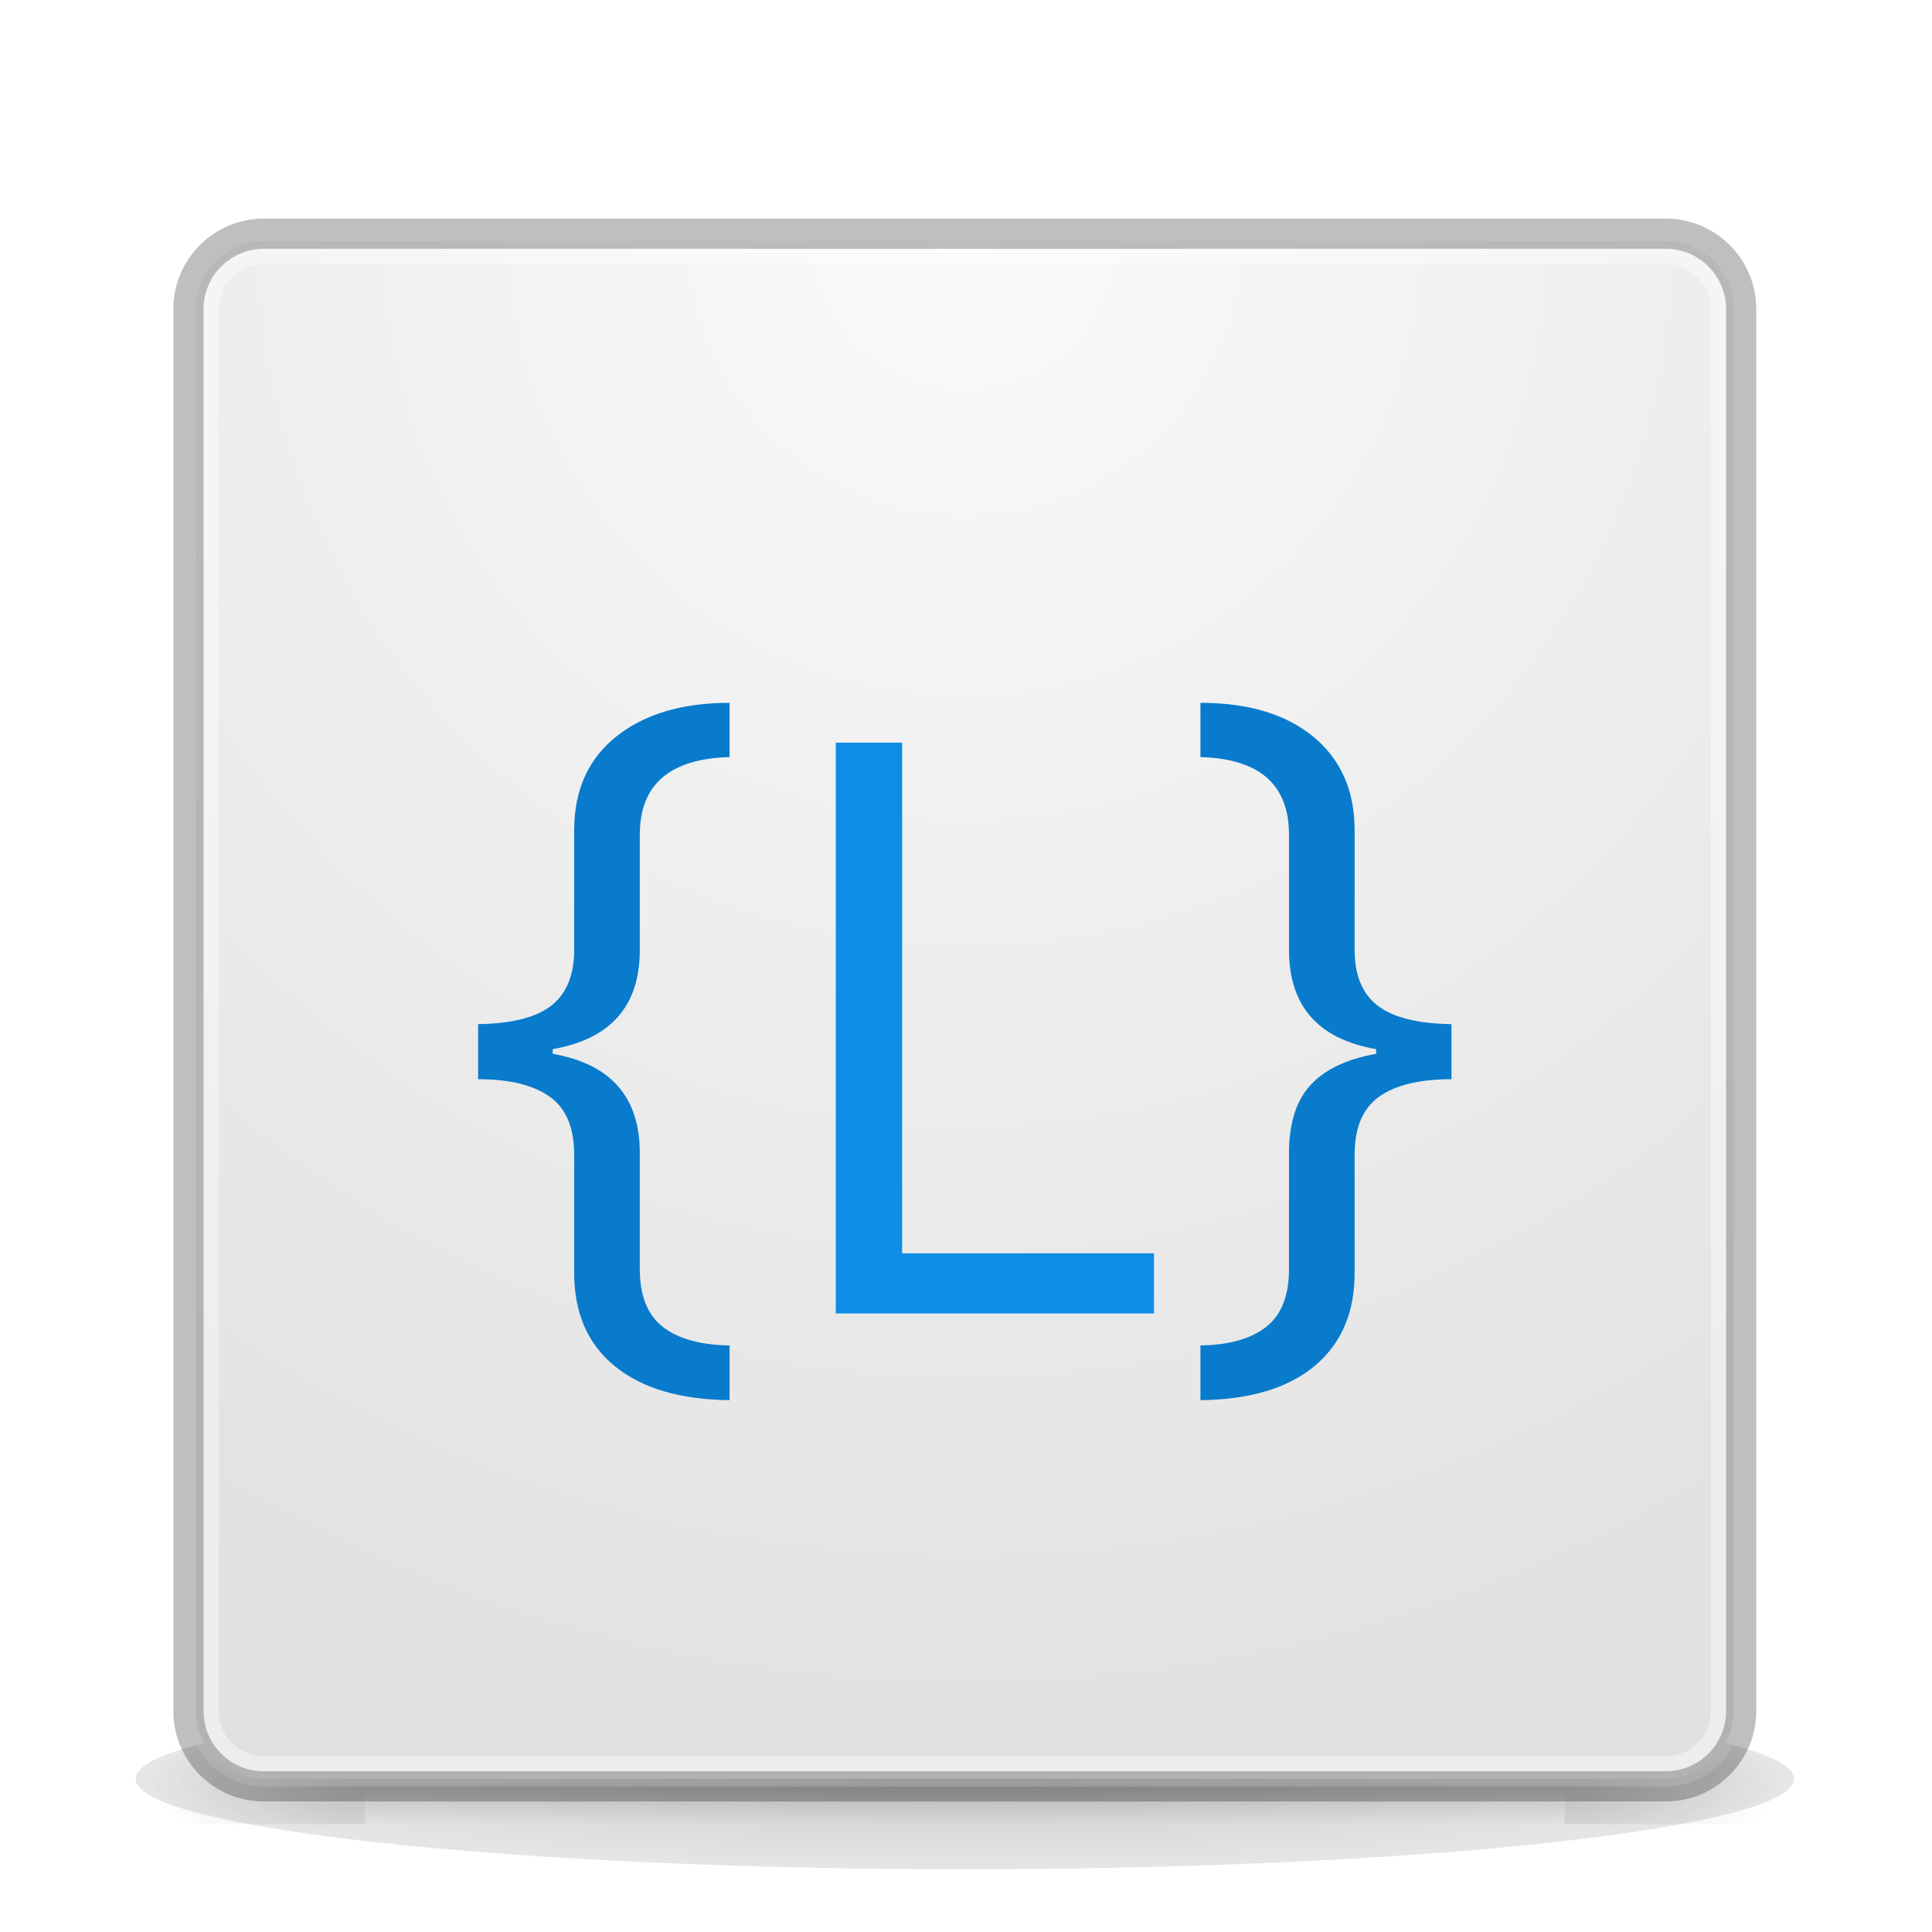
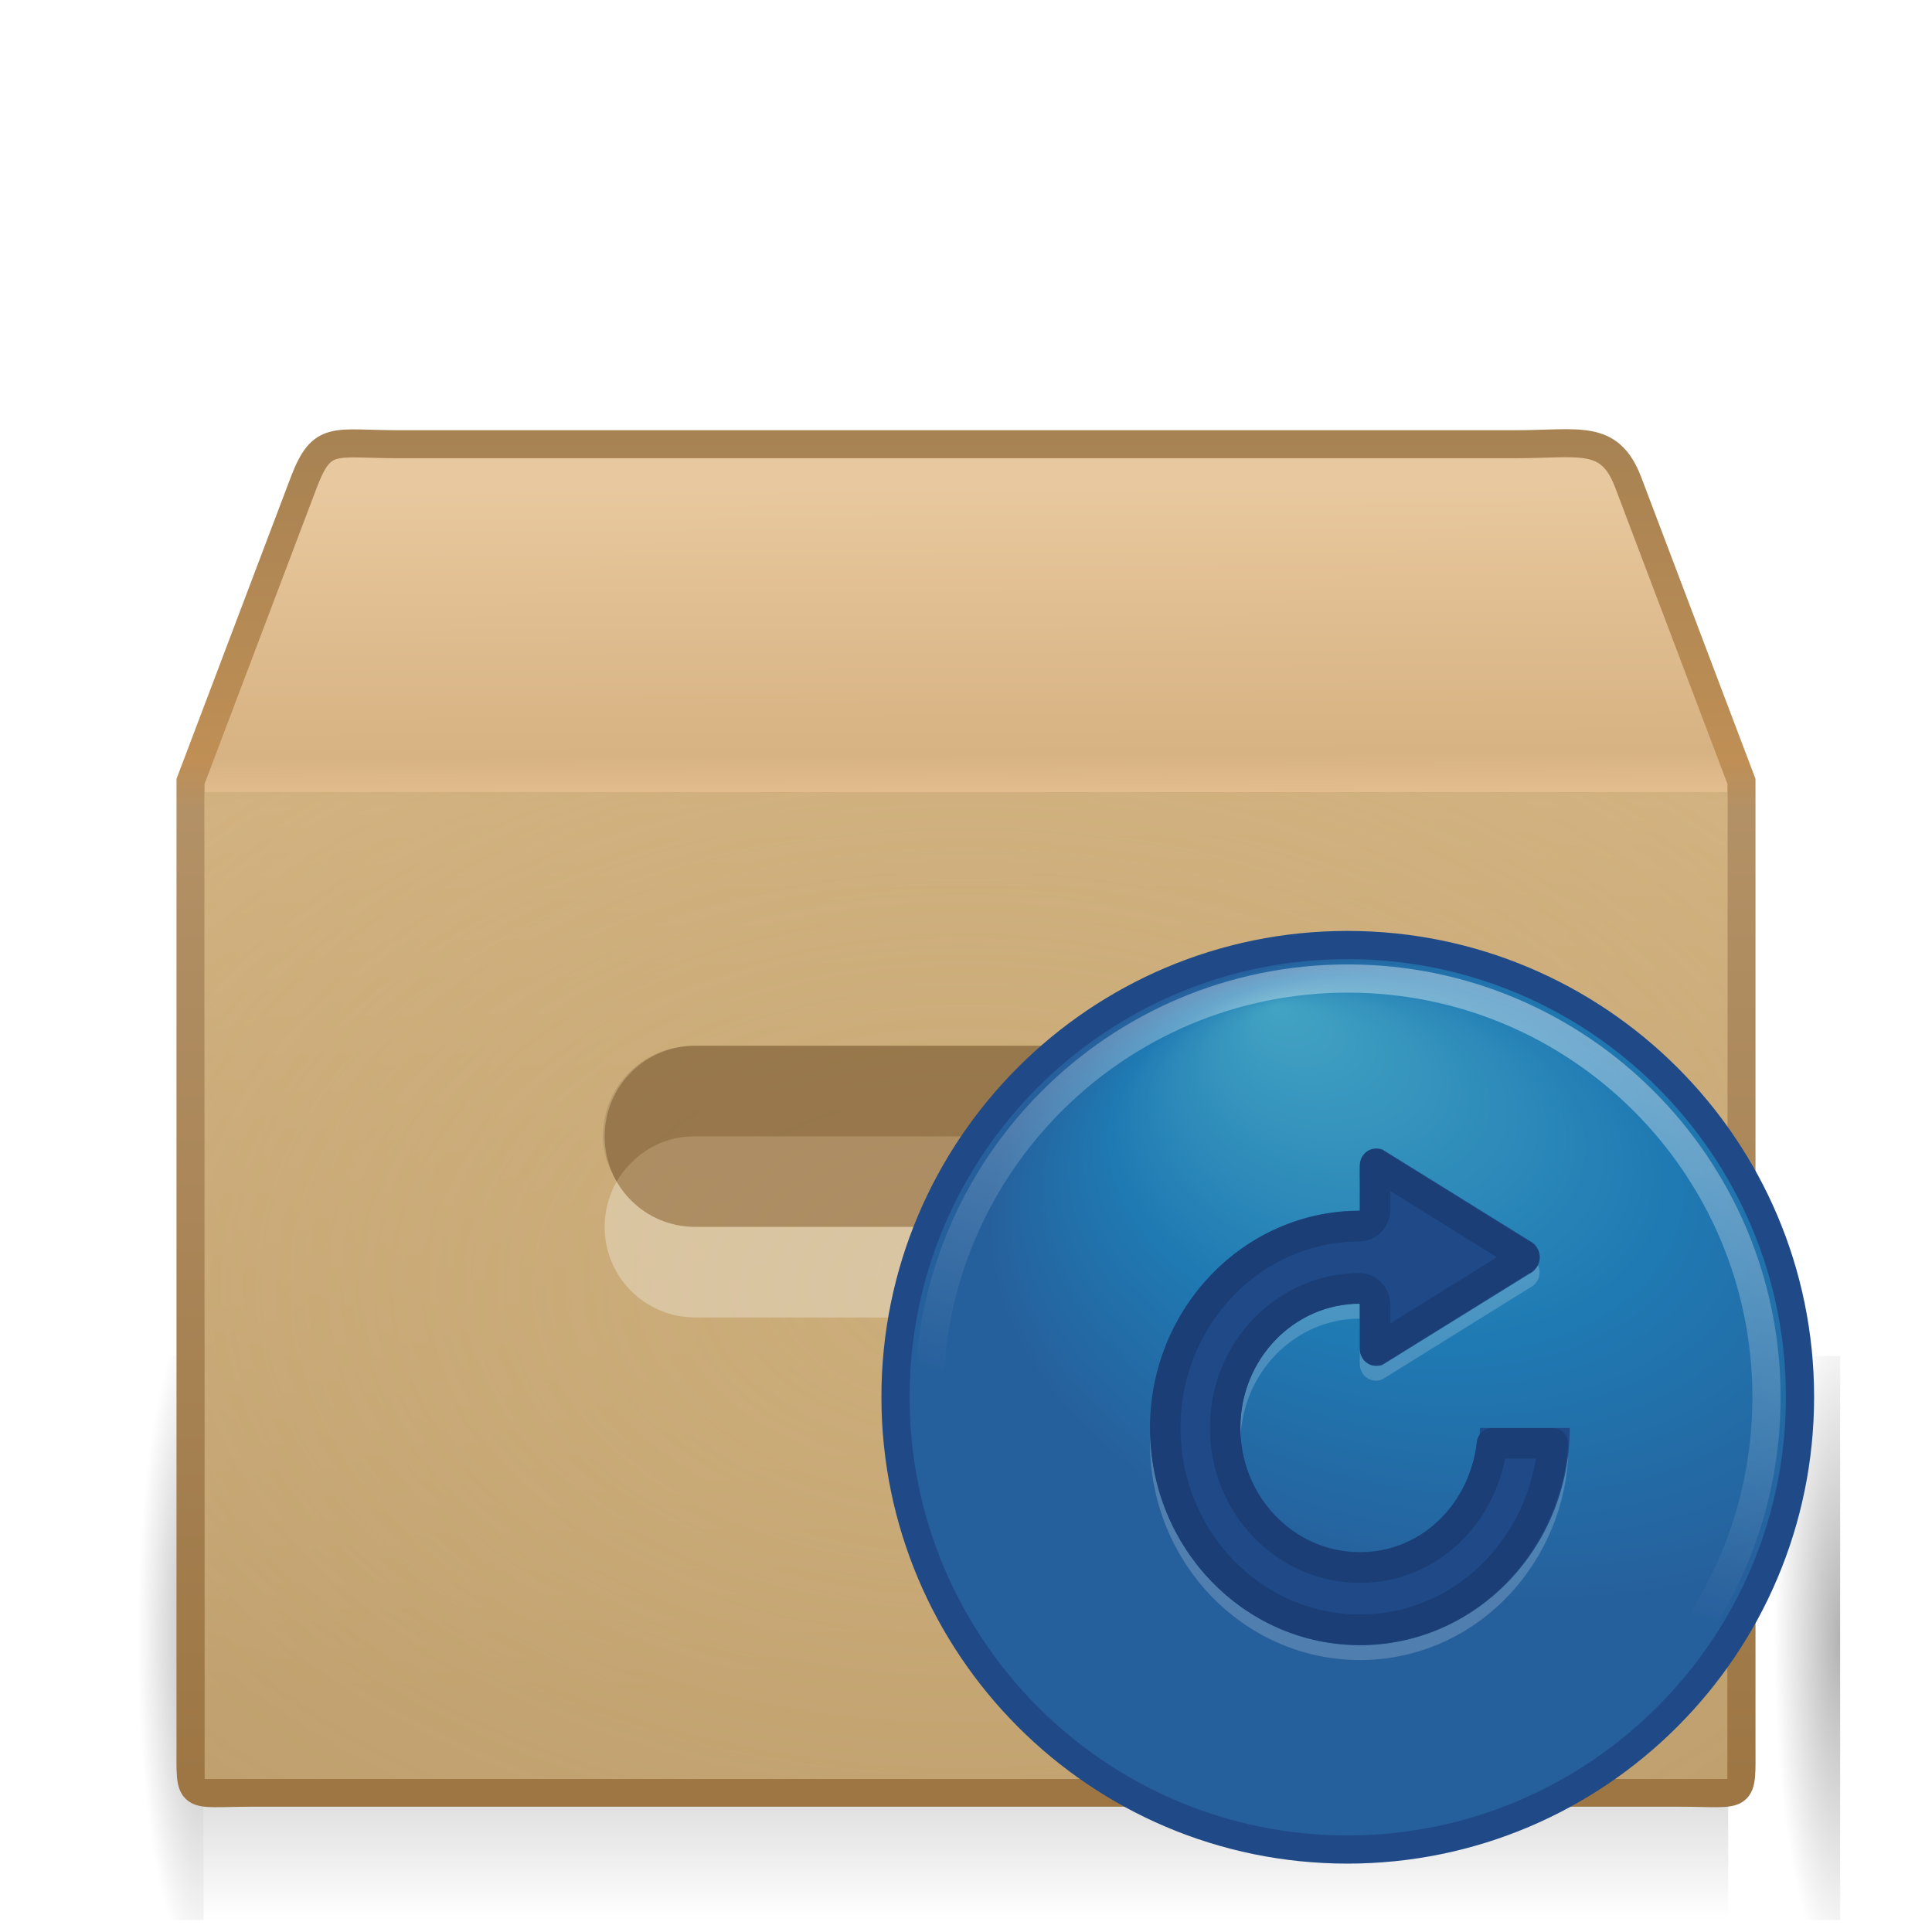
- <svg xmlns="http://www.w3.org/2000/svg" width="100%" height="100%" viewBox="0 0 32 32" version="1.1" xml:space="preserve" style="fill-rule:evenodd;clip-rule:evenodd;stroke-linecap:round;stroke-linejoin:round;">
-   <rect x="0" y="0" width="32" height="32" style="fill:none;" />
-   <g>
-     <g>
-       <path d="M29.713,29.464c-0.001,0.821 -6.2,1.497 -13.733,1.497c-7.533,0 -13.731,-0.676 -13.733,-1.497l0,-0.001c0,-0.822 6.199,-1.498 13.733,-1.498c7.534,0 13.733,0.676 13.733,1.498l0,0.001Z" style="fill:url(#_Radial1);fill-rule:nonzero;" />
-       <g opacity="0.4">
-         <rect x="25.915" y="28.964" width="3.548" height="1.248" style="fill:url(#_Radial2);" />
-         <rect x="2.497" y="28.964" width="3.548" height="1.248" style="fill:url(#_Radial3);" />
-         <rect x="6.045" y="28.964" width="19.87" height="1.248" style="fill:url(#_Linear4);" />
+ <svg xmlns="http://www.w3.org/2000/svg" style="isolation:isolate" viewBox="0 0 128 128" width="128" height="128">
+   <defs>
+     <clipPath id="_clipPath_dFczYKQ8ZQGORPXOfC5prvewBWl58MlQ">
+       <rect width="128" height="128" />
+     </clipPath>
+   </defs>
+   <g clip-path="url(#_clipPath_dFczYKQ8ZQGORPXOfC5prvewBWl58MlQ)">
+     <g id="software-properties">
+       <g id="layer1">
+         <g id="g3305" style="opacity:0.3;">
+           <radialGradient id="_rgradient_0" fx="0%" fy="50%" cx="0%" cy="50%" r="59.204%">
+             <stop offset="0%" stop-opacity="1" style="stop-color:rgb(0,0,0)" />
+             <stop offset="100%" stop-opacity="0" style="stop-color:rgb(0,0,0)" />
+           </radialGradient>
+           <rect x="6.085" y="89.841" width="7.399" height="37.365" transform="matrix(-1,0,0,-1,19.569,217.047)" fill="url(#_rgradient_0)" />
+           <linearGradient id="_lgradient_0" x1="24.149%" y1="100.002%" x2="24.149%" y2="-0.003%">
+             <stop offset="0%" stop-opacity="0" style="stop-color:rgb(0,0,0)" />
+             <stop offset="50%" stop-opacity="1" style="stop-color:rgb(0,0,0)" />
+             <stop offset="100%" stop-opacity="0" style="stop-color:rgb(0,0,0)" />
+           </linearGradient>
+           <rect x="13.484" y="89.841" width="101.012" height="37.365" transform="matrix(1,0,0,1,0,0)" fill="url(#_lgradient_0)" />
+           <radialGradient id="_rgradient_1" fx="0%" fy="50%" cx="0%" cy="50%" r="59.204%">
+             <stop offset="0%" stop-opacity="1" style="stop-color:rgb(0,0,0)" />
+             <stop offset="100%" stop-opacity="0" style="stop-color:rgb(0,0,0)" />
+           </radialGradient>
+           <rect x="114.516" y="89.841" width="7.399" height="37.365" transform="matrix(-1,0,0,-1,236.431,217.047)" fill="url(#_rgradient_1)" />
+         </g>
+         <linearGradient id="_lgradient_1" x1="54.288%" y1="0.51%" x2="54.832%" y2="95.159%">
+           <stop offset="2.174%" stop-opacity="1" style="stop-color:rgb(232,200,158)" />
+           <stop offset="23.478%" stop-opacity="1" style="stop-color:rgb(215,178,130)" />
+           <stop offset="27.391%" stop-opacity="1" style="stop-color:rgb(230,192,144)" />
+           <stop offset="97.391%" stop-opacity="1" style="stop-color:rgb(159,122,74)" />
+         </linearGradient>
+         <linearGradient id="_lgradient_2" x1="29.184%" y1="-1.38%" x2="29.184%" y2="101.498%">
+           <stop offset="0%" stop-opacity="1" style="stop-color:rgb(167,130,83)" />
+           <stop offset="23.913%" stop-opacity="1" style="stop-color:rgb(191,143,85)" />
+           <stop offset="27.391%" stop-opacity="1" style="stop-color:rgb(179,145,102)" />
+           <stop offset="98.261%" stop-opacity="1" style="stop-color:rgb(157,118,68)" />
+         </linearGradient>
+         <path d=" M 26.436 29.431 L 100.359 29.431 C 104.674 29.431 106.616 28.72 107.856 31.913 L 115.378 51.773 L 115.378 115.505 C 115.378 119.361 115.636 118.772 111.321 118.772 L 32.449 118.772 L 16.679 118.772 C 12.364 118.772 12.622 119.361 12.622 115.505 L 12.622 51.773 L 20.144 31.913 C 21.349 28.784 22.121 29.431 26.436 29.431 Z " fill="url(#_lgradient_1)" vector-effect="non-scaling-stroke" stroke-width="1.857" stroke="url(#_lgradient_2)" stroke-linejoin="miter" stroke-linecap="round" stroke-miterlimit="4" />
+         <radialGradient id="_rgradient_2" fx="50%" fy="50%" cx="50%" cy="50%" r="270%">
+           <stop offset="0%" stop-opacity="1" style="stop-color:rgb(203,173,122)" />
+           <stop offset="100%" stop-opacity="0" style="stop-color:rgb(203,174,125)" />
+         </radialGradient>
+         <rect x="13.558" y="52.477" width="100.884" height="65.388" transform="matrix(1,0,0,1,0,0)" fill="url(#_rgradient_2)" />
+         <g opacity="0.505">
+           <linearGradient id="_lgradient_3" x1="50%" y1="62.271%" x2="115.231%" y2="115.648%">
+             <stop offset="0%" stop-opacity="0" style="stop-color:rgb(255,255,255)" />
+             <stop offset="100%" stop-opacity="0" style="stop-color:rgb(255,255,255)" />
+           </linearGradient>
+           <path d=" M 28.786 31.946 L 98.085 31.946 C 102.131 31.946 104.634 33.327 106.329 37.124 L 112.165 53.06 L 112.165 110.514 C 112.165 114.14 110.113 115.966 106.068 115.966 L 21.531 115.966 C 17.485 115.966 15.835 113.958 15.835 110.332 L 15.835 53.06 L 21.483 36.782 C 22.613 33.84 24.74 31.946 28.786 31.946 Z " fill="none" vector-effect="non-scaling-stroke" stroke-width="1.386" stroke="url(#_lgradient_3)" stroke-linejoin="miter" stroke-linecap="butt" stroke-miterlimit="4" />
+         </g>
+         <g opacity="0.3">
+           <linearGradient id="_lgradient_4" x1="-1.22%" y1="0%" x2="101.22%" y2="0%">
+             <stop offset="0%" stop-opacity="0" style="stop-color:rgb(255,255,255)" />
+             <stop offset="16.682%" stop-opacity="1" style="stop-color:rgb(255,255,255)" />
+             <stop offset="83.238%" stop-opacity="1" style="stop-color:rgb(255,255,255)" />
+             <stop offset="100%" stop-opacity="0" style="stop-color:rgb(255,255,255)" />
+           </linearGradient>
+           <line x1="12.624" y1="51.542" x2="115.376" y2="51.542" vector-effect="non-scaling-stroke" stroke-width="1.868" stroke="url(#_lgradient_4)" stroke-linejoin="miter" stroke-linecap="square" stroke-miterlimit="4" />
+         </g>
      </g>
-       <path d="M28.714,5.119c0,-0.621 -0.503,-1.124 -1.123,-1.124l-23.221,0c-0.621,0 -1.124,0.503 -1.124,1.124l0,23.221c0,0.62 0.503,1.123 1.124,1.123l23.221,0c0.62,0 1.123,-0.503 1.123,-1.123l0,-23.221Z" style="fill:url(#_Radial5);" />
-       <path d="M28.589,5.119c0,-0.551 -0.447,-0.999 -0.998,-0.999l-23.221,0c-0.552,0 -0.999,0.448 -0.999,0.999l0,23.221c0,0.551 0.447,0.999 0.999,0.999l23.221,0c0.551,0 0.998,-0.448 0.998,-0.999l0,-23.221Z" style="fill:none;stroke:url(#_Linear6);stroke-width:0.5px;" />
-       <path d="M28.589,5.119c0,-0.551 -0.447,-0.999 -0.998,-0.999l-23.221,0c-0.552,0 -0.999,0.448 -0.999,0.999l0,23.221c0,0.551 0.447,0.999 0.999,0.999l23.221,0c0.551,0 0.998,-0.448 0.998,-0.999l0,-23.221Z" style="fill:none;" />
-       <path d="M28.839,5.119c0,-0.689 -0.559,-1.248 -1.248,-1.248l-23.221,0c-0.69,0 -1.249,0.559 -1.249,1.248l0,23.221c0,0.689 0.559,1.248 1.249,1.248l23.221,0c0.689,0 1.248,-0.559 1.248,-1.248l0,-23.221Z" style="fill:none;stroke:#000;stroke-opacity:0.25;stroke-width:0.5px;stroke-linecap:butt;stroke-linejoin:miter;" />
-       <path d="M28.839,5.119c0,-0.689 -0.559,-1.248 -1.248,-1.248l-23.221,0c-0.69,0 -1.249,0.559 -1.249,1.248l0,23.221c0,0.689 0.559,1.248 1.249,1.248l23.221,0c0.689,0 1.248,-0.559 1.248,-1.248l0,-23.221Z" style="fill:none;" />
+       <g opacity="0.3">
+         <path d=" M 46.06 75.285 L 82.06 75.285 C 85.384 75.285 88.06 77.961 88.06 81.285 C 88.06 84.609 85.384 87.285 82.06 87.285 L 46.06 87.285 C 42.736 87.285 40.06 84.609 40.06 81.285 C 40.06 77.961 42.736 75.285 46.06 75.285 Z " fill="rgb(255,255,255)" />
+       </g>
+       <g opacity="0.8">
+         <path d=" M 46.06 69.285 L 82.06 69.285 C 85.384 69.285 88.06 71.961 88.06 75.285 C 88.06 78.609 85.384 81.285 82.06 81.285 L 46.06 81.285 C 42.736 81.285 40.06 78.609 40.06 75.285 C 40.06 71.961 42.736 69.285 46.06 69.285 Z " fill="rgb(141,103,56)" fill-opacity="0.737" />
+       </g>
+       <g opacity="0.1">
+         <path d=" M 45.94 69.285 C 42.616 69.285 39.94 71.961 39.94 75.285 C 39.94 76.403 40.326 77.39 40.854 78.285 C 41.897 76.52 43.735 75.285 45.94 75.285 L 81.94 75.285 C 84.146 75.285 85.984 76.52 87.026 78.285 C 87.555 77.39 87.94 76.403 87.94 75.285 C 87.94 71.961 85.264 69.285 81.94 69.285 L 45.94 69.285 Z " fill="rgb(0,0,0)" />
+       </g>
+       <g id="g6811">
+         <radialGradient id="_rgradient_3" fx="31.843%" fy="9.593%" cx="50%" cy="50%" r="50%" gradientTransform="matrix(1.431582 0.06163954 0.09953116 0.956718 -0.04614021 -0.04487365)">
+           <stop offset="0%" stop-opacity="1" style="stop-color:rgb(67,163,195)" />
+           <stop offset="42.174%" stop-opacity="1" style="stop-color:rgb(31,122,179)" />
+           <stop offset="75.128%" stop-opacity="1" style="stop-color:rgb(38,96,156)" />
+         </radialGradient>
+         <path d=" M 89.269 62.61 C 72.732 62.61 59.33 76.012 59.33 92.549 C 59.33 109.085 72.732 122.535 89.269 122.535 C 105.805 122.535 119.255 109.085 119.255 92.549 C 119.255 76.012 105.805 62.61 89.269 62.61 Z " fill="url(#_rgradient_3)" vector-effect="non-scaling-stroke" stroke-width="1.868" stroke="rgb(32,74,135)" stroke-linejoin="round" stroke-linecap="round" stroke-miterlimit="4" />
+         <g opacity="0.4">
+           <linearGradient id="_lgradient_5" x1="36.957%" y1="58.695%" x2="56.843%" y2="-2.776%">
+             <stop offset="0%" stop-opacity="0" style="stop-color:rgb(255,255,255)" />
+             <stop offset="100%" stop-opacity="1" style="stop-color:rgb(255,255,255)" />
+           </linearGradient>
+           <path d=" M 117.035 92.571 C 117.035 107.894 104.613 120.315 89.293 120.315 C 73.97 120.315 61.549 107.894 61.549 92.571 C 61.549 77.25 73.97 64.83 89.293 64.83 C 104.613 64.83 117.035 77.25 117.035 92.571 L 117.035 92.571 Z " fill="none" vector-effect="non-scaling-stroke" stroke-width="1.869" stroke="url(#_lgradient_5)" stroke-linejoin="miter" stroke-linecap="butt" stroke-miterlimit="4" />
+         </g>
+       </g>
    </g>
-     <path d="M10.597,19.097l0,1.921c0,0.44 0.126,0.759 0.378,0.957c0.252,0.198 0.622,0.302 1.109,0.31l0,0.906c-0.819,-0.009 -1.453,-0.197 -1.901,-0.563c-0.449,-0.366 -0.673,-0.882 -0.673,-1.545l0,-1.96c0,-0.448 -0.136,-0.768 -0.407,-0.96c-0.272,-0.192 -0.666,-0.288 -1.184,-0.288l0,-0.912c0.561,-0.008 0.966,-0.112 1.216,-0.31c0.25,-0.198 0.375,-0.504 0.375,-0.918l0,-1.979c0,-0.668 0.233,-1.188 0.699,-1.558c0.465,-0.371 1.09,-0.557 1.875,-0.557l0,0.899c-0.992,0.026 -1.487,0.455 -1.487,1.287l0,1.908c0,0.927 -0.481,1.474 -1.442,1.642l0,0.078c0.961,0.168 1.442,0.715 1.442,1.642Z" style="fill:#097bcc;fill-rule:nonzero;" />
-     <path d="M19.113,21.755l-5.27,0l0,-9.454l1.099,0l0,8.458l4.171,0l0,0.996Z" style="fill:#0f8ce6;fill-rule:nonzero;" />
-     <path d="M22.793,17.455l0,-0.078c-0.962,-0.168 -1.443,-0.715 -1.443,-1.642l0,-1.908c0,-0.832 -0.489,-1.261 -1.467,-1.287l0,-0.899c0.793,0 1.417,0.188 1.872,0.563c0.454,0.375 0.682,0.892 0.682,1.552l0,1.979c0,0.418 0.127,0.725 0.381,0.921c0.255,0.196 0.662,0.299 1.223,0.307l0,0.912c-0.526,0 -0.925,0.096 -1.197,0.288c-0.271,0.192 -0.407,0.512 -0.407,0.96l0,1.96c0,0.659 -0.221,1.173 -0.663,1.542c-0.442,0.368 -1.072,0.557 -1.891,0.566l0,-0.906c0.478,-0.008 0.842,-0.112 1.092,-0.31c0.25,-0.198 0.375,-0.517 0.375,-0.957l0,-1.921c0,-0.491 0.119,-0.866 0.356,-1.125c0.237,-0.258 0.599,-0.431 1.087,-0.517Z" style="fill:#097bcc;fill-rule:nonzero;" />
+     <g id="view-refresh">
+       <g opacity="0.19">
+         <path d=" M 91.159 78.123 C 91.133 78.123 91.097 78.141 91.097 78.252 L 91.097 81.208 C 91.082 81.742 90.62 82.221 90.104 82.236 C 82.982 82.236 77.201 88.226 77.201 95.604 C 77.201 102.982 82.982 108.972 90.104 108.972 C 96.887 108.972 102.371 103.52 102.883 96.632 L 98.851 96.632 C 98.333 101.243 94.69 104.859 90.104 104.859 C 85.166 104.859 81.171 100.72 81.171 95.604 C 81.171 90.489 85.166 86.35 90.104 86.35 C 90.62 86.365 91.082 86.844 91.097 87.378 L 91.097 90.334 C 91.097 90.445 91.133 90.463 91.159 90.463 L 100.774 84.486 C 101.261 84.289 100.774 84.1 100.774 84.1 L 91.159 78.123 Z " fill="none" vector-effect="non-scaling-stroke" stroke-width="2.021" stroke="rgb(255,255,255)" stroke-linejoin="round" stroke-linecap="round" stroke-miterlimit="4" />
+       </g>
+       <g opacity="0.03">
+         <path d=" M 91.035 79.373 L 91.035 80.401 C 91.048 81.907 89.991 83.195 88.553 83.422 C 88.265 83.464 88.027 83.614 87.747 83.679 C 88.582 83.569 89.422 83.838 90.052 84.417 C 90.681 84.995 91.04 85.827 91.035 86.699 L 91.035 88.306 L 98.231 83.871 L 91.035 79.373 Z  M 86.94 83.936 C 84.763 84.628 82.906 85.921 81.543 87.727 C 82.901 85.952 84.802 84.613 86.94 83.936 Z  M 81.543 87.727 C 80.101 89.638 79.124 91.966 79.124 94.604 C 79.124 100.919 84.008 105.979 90.104 105.979 C 95.16 105.979 99.172 102.414 100.464 97.625 L 100.34 97.625 C 99.033 102.32 95.036 105.851 90.104 105.851 C 84.14 105.851 79.248 100.783 79.248 94.604 C 79.248 91.998 80.089 89.629 81.543 87.727 Z " fill="none" vector-effect="non-scaling-stroke" stroke-width="2.021" stroke="rgb(0,0,0)" stroke-linejoin="miter" stroke-linecap="butt" stroke-miterlimit="4" />
+       </g>
+       <path d=" M 91.159 76.095 C 90.561 76.095 90.104 76.616 90.104 77.252 L 90.104 80.208 C 82.43 80.208 76.208 86.653 76.208 94.604 C 76.208 102.555 82.43 109 90.104 109 C 97.779 109 104 102.555 104 94.604 L 98.045 94.604 C 98.045 99.147 94.489 102.83 90.104 102.83 C 85.719 102.83 82.164 99.147 82.164 94.604 C 82.164 90.061 85.719 86.378 90.104 86.378 L 90.104 89.334 C 90.104 89.97 90.561 90.491 91.159 90.491 C 91.308 90.491 91.463 90.485 91.593 90.427 L 101.332 84.386 C 101.721 84.211 102.015 83.77 102.015 83.293 C 102.015 82.816 101.721 82.375 101.332 82.2 L 91.593 76.159 C 91.463 76.101 91.308 76.095 91.159 76.095 Z " fill="rgb(32,74,135)" />
+       <path d=" M 91.159 77.123 C 91.133 77.123 91.097 77.141 91.097 77.252 L 91.097 80.208 C 91.082 80.742 90.62 81.221 90.104 81.236 C 82.982 81.236 77.201 87.226 77.201 94.604 C 77.201 101.982 82.982 107.972 90.104 107.972 C 96.887 107.972 102.371 102.52 102.883 95.632 L 98.851 95.632 C 98.333 100.243 94.69 103.859 90.104 103.859 C 85.166 103.859 81.171 99.72 81.171 94.604 C 81.171 89.489 85.166 85.35 90.104 85.35 C 90.62 85.365 91.082 85.844 91.097 86.378 L 91.097 89.334 C 91.097 89.445 91.133 89.463 91.159 89.463 L 100.774 83.486 C 101.261 83.289 100.774 83.1 100.774 83.1 L 91.159 77.123 Z " fill="none" vector-effect="non-scaling-stroke" stroke-width="2.021" stroke="rgb(26,62,117)" stroke-linejoin="round" stroke-linecap="round" stroke-miterlimit="4" />
+     </g>
  </g>
-   <defs>
-     <radialGradient id="_Radial1" cx="0" cy="0" r="1" gradientUnits="userSpaceOnUse" gradientTransform="matrix(27.4656,0,0,2.99625,15.98,29.4636)">
-       <stop offset="0" style="stop-color:#000;stop-opacity:0.2" />
-       <stop offset="1" style="stop-color:#000;stop-opacity:0" />
-     </radialGradient>
-     <radialGradient id="_Radial2" cx="0" cy="0" r="1" gradientUnits="userSpaceOnUse" gradientTransform="matrix(3.54822,0,0,1.24842,25.91,29.5885)">
-       <stop offset="0" style="stop-color:#181818;stop-opacity:0.4" />
-       <stop offset="1" style="stop-color:#181818;stop-opacity:0" />
-     </radialGradient>
-     <radialGradient id="_Radial3" cx="0" cy="0" r="1" gradientUnits="userSpaceOnUse" gradientTransform="matrix(3.54822,0,0,1.24842,6.05004,29.5885)">
-       <stop offset="0" style="stop-color:#181818;stop-opacity:0.4" />
-       <stop offset="1" style="stop-color:#181818;stop-opacity:0" />
-     </radialGradient>
-     <linearGradient id="_Linear4" x1="0" y1="0" x2="1" y2="0" gradientUnits="userSpaceOnUse" gradientTransform="matrix(3.4167e-15,-1.25348,1.25348,3.4167e-15,16.7309,30.2176)">
-       <stop offset="0" style="stop-color:#181818;stop-opacity:0" />
-       <stop offset="0.5" style="stop-color:#181818;stop-opacity:0.4" />
-       <stop offset="1" style="stop-color:#181818;stop-opacity:0" />
-     </linearGradient>
-     <radialGradient id="_Radial5" cx="0" cy="0" r="1" gradientUnits="userSpaceOnUse" gradientTransform="matrix(25.4682,0,0,25.4682,15.98,3.9218)">
-       <stop offset="0" style="stop-color:#fafafa;stop-opacity:1" />
-       <stop offset="1" style="stop-color:#e1e1e1;stop-opacity:1" />
-     </radialGradient>
-     <linearGradient id="_Linear6" x1="0" y1="0" x2="1" y2="0" gradientUnits="userSpaceOnUse" gradientTransform="matrix(-9.55096e-18,0.059392,-0.059392,-9.55096e-18,0.0299626,0.00014691)">
-       <stop offset="0" style="stop-color:#fff;stop-opacity:1" />
-       <stop offset="0.03" style="stop-color:#fff;stop-opacity:0.23" />
-       <stop offset="0.96" style="stop-color:#fff;stop-opacity:0.16" />
-       <stop offset="1" style="stop-color:#fff;stop-opacity:0.39" />
-     </linearGradient>
-   </defs>
</svg>
